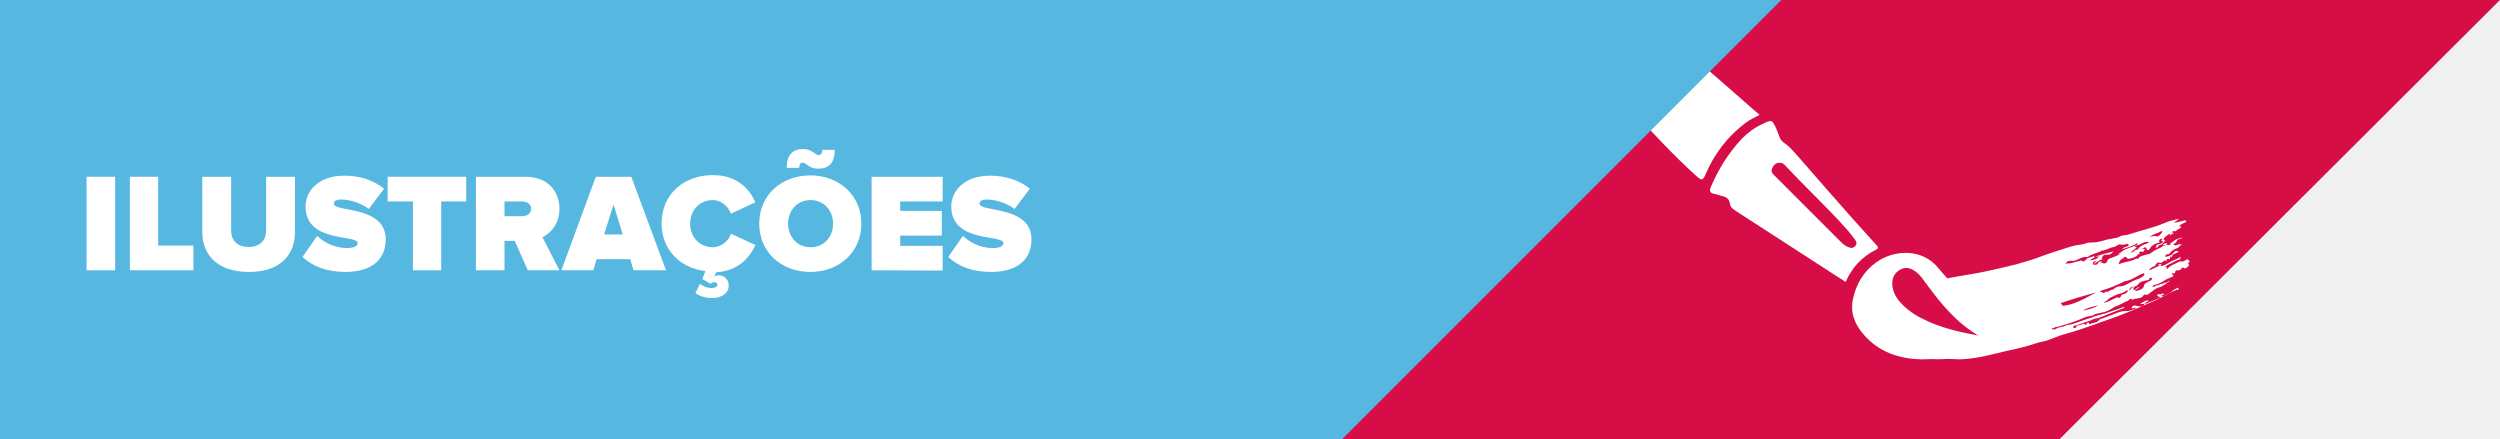
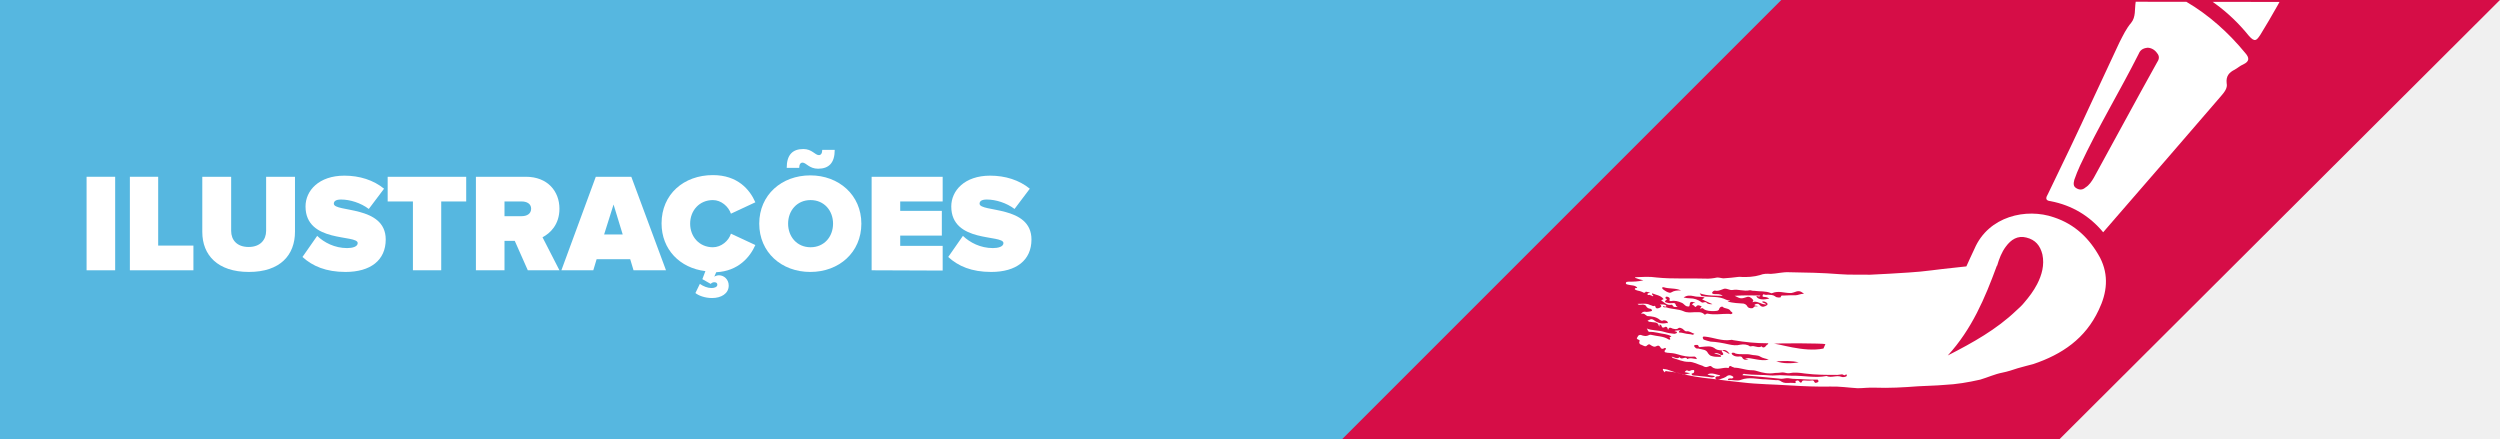
<svg xmlns="http://www.w3.org/2000/svg" xmlns:xlink="http://www.w3.org/1999/xlink" version="1.1" id="Camada_1" x="0px" y="0px" viewBox="0 0 900.9 157.9" style="enable-background:new 0 0 900.9 157.9;" xml:space="preserve">
  <style type="text/css">
	.st0{fill:#D60D47;}
	.st1{clip-path:url(#SVGID_2_);}
	.st2{fill:none;}
	.st3{fill:#FFFFFF;}
- 	.st4{fill:none;stroke:#000000;stroke-miterlimit:10;}
- 	.st5{fill:#56B7E0;}
+ 	.st4{fill:#56B7E0;}
</style>
  <polygon class="st0" points="732.4,168 422.8,168 598.5,-7.7 908.6,-7.7 " />
  <g>
-     <defs>
-       <polygon id="SVGID_1_" points="590.7,0.4 900,0.8 742.4,158.3 432.4,158.3   " />
-     </defs>
-     <clipPath id="SVGID_2_">
-       <use xlink:href="#SVGID_1_" style="overflow:visible;" />
-     </clipPath>
-     <g id="Ilustrações2_1_" class="st1">
-       <g>
-         <path class="st2" d="M759.9,108c0.5-0.6,1.4-0.8,2.2-1.2c1.1-0.6,2.5-0.8,3.7-1.4c0.2-0.1,0.3-0.2,0.5-0.4c0.1,0,0.3-0.1,0.5,0.1     c0,0.1-0.1,0.2-0.2,0.4c-0.4,0.4-0.9,0.6-1.3,0.8c-0.3,0-0.9,0.2-0.9,0.5c-0.2,0.9-0.8,0.9-1.5,0.9c0.2-0.2,0.5-0.4,0.8-0.5     c-2,0.4-3.6,2-5.6,2.2C758.7,108.9,759.3,108.5,759.9,108z" />
-         <path class="st2" d="M779.3,83.5c-0.1,0.6-1.4,1.9-1.9,1.7c-0.9-0.3-1.7-0.1-2.6,0.2c1.2-1.1,2.8-1.2,4.1-2.1     C779.1,83.2,779.2,83.3,779.3,83.5z" />
-         <path class="st2" d="M750.6,111.8c1.7-0.9,3.6-1.4,5.5-1.9C754.5,111.1,752.5,111.6,750.6,111.8z" />
-         <path class="st2" d="M774.7,101.2c-0.6,0.4-1.8,0.6-1.8,1.7c-0.1,0.2-0.3,0.8-0.5,0.8c-0.6,0.4-1.3,0.8-2.1,0.9     c-0.2,0-0.3,0-0.5-0.1c0-0.2,0.2-0.4,0.3-0.4c0.3-0.2,0.9-0.5,1.2-0.9c-0.7,0.2-1.2,0.4-1.5,0.9c-0.1,0.1-0.4,0.4-0.7,0.1     c-0.2-0.2-0.1-0.3,0.1-0.6c0-0.1,0.2-0.2,0-0.3c-0.1-0.1-0.2,0-0.3,0c-0.5,0.4-0.9,1-1.4,1.3c0.3-1,0.8-1.6,1.8-1.7     c0.4,0,1.2-0.3,1.5-0.8c0.9-1.1,2.1-1.2,3.3-1.6c0.3-0.1,0.8,0.2,0.8-0.5c0-0.2,0.4-0.4,0.6-0.4c0.1,0,0.2,0,0.4,0.2     c0.1,0.3-0.1,0.6-0.3,0.7C775.1,101.1,774.9,101.1,774.7,101.2z" />
-         <path class="st2" d="M771.1,100.3c-1.5,0.6-3,1.4-4.4,2c-0.9,0.5-1.7,0.8-2.9,0.9c-0.7-0.1-1.6,0.2-2.2,1.1     c0,0.1-0.2,0.1-0.3,0.1c-0.9,0.1-1.7,1.3-2.8,0.8c-0.4,0.8-0.9,0.6-1.3,0.1c-0.1-0.1-0.3,0-0.5-0.2c0.1-0.1,0.1-0.1,0.2-0.2     c2.9-0.8,5.5-2,8.2-3.2c0.2-0.1,0.4-0.3,0.7-0.3c2.4-0.3,4.2-1.9,6.2-2.7c0.2-0.1,0.4-0.3,0.6,0c0.1,0.2,0.1,0.4-0.1,0.7     C772.1,99.6,771.6,100.1,771.1,100.3z" />
-         <path class="st2" d="M770,89.2c-0.2-0.2-0.4,0-0.7-0.3c0.9-0.5,1.9-0.6,2.6-1.1c0.8-0.5,1.5-0.8,2.6-0.4c-0.5,0.3-1,0.5-1.5,0.7     c-1,0.3-1.9,0.8-2.5,1.7c-0.1,0.1-0.3,0.2-0.5,0.3c-0.5-0.1-0.7,0.3-0.9,0.5c-0.3,0.5-0.9,0.6-1.3,0.7     C768.5,90.5,769.2,89.8,770,89.2z" />
+     <g>
+       <defs>
+         <polygon id="SVGID_1_" points="590.7,0.4 900,0.8 742.4,158.3 432.4,158.3    " />
+       </defs>
+       <clipPath id="SVGID_2_">
+         <use xlink:href="#SVGID_1_" style="overflow:visible;" />
+       </clipPath>
+       <g id="Ilustrações2_1_" class="st1">
        <g>
-           <path class="st3" d="M614.5,63.1c-1,2.2-1.6,1.7-2.9,0.6c-8.9-8-17-16.8-24.9-25.7C568,17.1,549.6-4,531.5-25.5      c-6.3-7.4-13.3-14.5-17.1-23.8c-0.1-0.8-0.1-1.5-0.3-2.2c1.4-3,2.7-3.6,5.8-2.8c2.4,0.6,4.5,1.8,6.5,3.4c4,3,7.9,6.1,11.7,9.3      c30,25.3,59.5,51.2,89,76.9c2.3,2,4.6,4.1,7,6.1c-1.8,1-3.6,1.7-5.1,2.9C622.5,49.2,617.7,55.5,614.5,63.1z" />
-           <path class="st3" d="M665.1,101.6c-1.5-1-2.8-1.8-4.2-2.7c-11.8-7.6-23.5-15.2-35.1-22.7c-1.1-0.7-2.3-1.5-2.4-2.8      c-0.3-1.9-1.4-2.5-3-2.8c-0.9-0.2-1.6-0.6-2.5-0.7c-1.8-0.3-2-1.2-1.3-2.7c2.7-6.3,6.3-12.1,11-17.1c2.2-2.3,4.7-4.1,7.5-5.4      c3.5-1.7,3.5-1.6,5.1,1.9c0.8,1.7,1,3.7,2.6,4.8c1.7,1.1,2.9,2.5,4.3,4c3.7,4.2,7.3,8.4,11,12.6c5.9,6.8,11.9,13.5,17.9,20.1      c0.7,0.7,1.3,1.4-0.2,2C670.9,92.6,667.3,96.5,665.1,101.6z M668.5,86.4c-0.8-1.1-1.6-2.1-2.5-3.2c-7.3-8.3-15.3-15.6-22.7-23.6      c-0.6-0.7-1.3-1.1-2.7-0.9c-0.8,0.2-1.6,0.9-2,2c-0.5,1.1,0,1.8,0.8,2.5c8.1,8,16,16.1,24.1,24.1c0.7,0.7,1.7,1.5,2.7,1.8      c0.9,0.4,1.7,0.3,2.4-0.5C669.2,88,669.1,87.3,668.5,86.4z" />
-           <path class="st3" d="M784.6,103.8c-1.1,0.4-1.9,1.3-2.9,1.8c-2.7,1.6-5.4,2.9-8.3,4.1c-2.4,1.1-4.9,2.1-7.3,3.1      c-3.8,1.6-7.8,2.8-11.8,4.3c-3.3,1.2-6.6,2.3-9.9,3.2c-2.3,0.6-4.4,1.6-6.7,2.4c-1.4,0.4-2.9,0.6-4.3,1.1      c-3.5,1.2-7.2,2-10.9,2.8c-2.2,0.5-4.3,1.1-6.7,1.6c-3,0.7-6.1,1.1-9.3,1.3c-2,0-4.1-0.3-6-0.1c-1.5,0.1-2.8,0.1-4.2,0      c-1.5,0-2.8,0.1-4.2,0.1c-7.9-0.3-14.9-2.6-20.3-8.7c-3.3-3.7-5.1-7.9-4.1-12.9c1.2-5.6,3.9-10.2,8.6-13.5      c6.1-4.3,16.2-5.1,22.1,2.1c1.1,1.3,2.2,2.5,3.3,3.8c1.1-0.2,2.2-0.4,3.3-0.6c3.8-0.7,7.6-1.2,11.5-2.1c3.3-0.7,6.6-1.5,9.9-2.3      c2.5-0.8,5.1-1.4,7.5-2.3c4.2-1.6,8.3-2.9,12.5-4.2c1.5-0.5,3.1-0.5,4.6-0.9c0.9-0.3,1.8-0.6,2.7-0.5c1.7,0,3.4-0.4,5-0.9      c0.2-0.1,0.4-0.1,0.7-0.2c1.1-0.2,2.5-0.4,3.7-0.7c0.4-0.1,0.9-0.5,1.5-0.7c1-0.1,2.1-0.2,3.1-0.6c4-1.3,8.1-2.2,12-3.8      c1.7-0.8,3.5-1.2,5.3-1.6c0,0,0,0.1,0.1,0.1c-0.6,0.5-1.2,0.9-1.9,1.2c1.4,0,2.6-0.4,3.8-0.7c0.2,0,0.7-0.3,0.8,0.2      c0.1,0.3-0.3,0.4-0.5,0.5c-0.6,0.4-1.7,0.6-2,1.4c0.2,0.2,0.5-0.3,0.7,0.2c0,0.1-0.1,0.1-0.1,0.2c-0.4,0.4-1,0.6-1.4,0.9      c-0.3,0.1-0.5,0.8-1.1,0.3c-0.1,0-0.5,0.3-0.9,0.5c0.1,0.3,0.6-0.2,0.7,0.3c0,0.4-0.4,0.1-0.5,0.3c-0.2,0.1-0.4,0.3-0.6,0.5      c0,0.1-0.1,0.1-0.2,0c0-0.2,0.4-0.4,0.1-0.7c-0.8,0.7-2,1.1-2.4,2.3c0.2,0,0.5,0.1,0.7,0.1c-0.6,0.8-1.1,1.8-2.3,1.9      c-0.1,0-0.2,0.1-0.2,0.2c-0.1,0.6-0.5,0.6-1.1,0.8c0-0.2,0.4-0.3,0.3-0.6c0-0.4,0-0.4,0.3-0.6c0.6-0.2,1.2-0.2,1.7-0.6      c0.3-0.2,0.9-0.5-0.1-0.8c-0.2-0.1,0-0.2,0-0.2c0.1-0.1,0.3-0.1,0.1-0.5c-0.1-0.1-0.3-0.1-0.4,0c-0.3,0.2-0.8,0.5-0.4,1      c0.1,0.2-0.1,0.3-0.3,0.4c-1,0.1-1.8,0.6-2.5,1.2c-0.5,0.4-0.6,1.1-1.1,1.3c-0.3,0.1-0.5,0.4-0.7-0.2c-0.2-0.7-0.6-0.9-1.4-0.3      c-0.2,0.2-0.4,0.4-0.9,0.5c0.4-0.1,0.7-0.3,0.9-0.3c0.2-0.1,0.4-0.1,0.7,0.2c0.1,0.3-0.3,0.2-0.4,0.6c0,0.2-0.3,0.4-0.4,0.3      c-0.6-0.5-1,0.1-1.4,0.3c0.1,0.2,0.4,0.2,0.5,0.5c-0.5-0.1-0.7-0.1-0.9,0.3c-0.6,0.7-1.5,1-2.4,1.2c-0.3,0-1.1,0.4-1.4-0.1      c-0.4-0.6-1-0.4-1-0.4c-0.4,0.8-1.6,0.8-1.7,1.8c-0.1,0.1-0.4,0.4-0.3,0.6c0.2,0.2,0.6,0.1,0.8-0.1c1.8-0.6,3.8-0.7,5.5-1.7      c0.3-0.1,0.7,0.3,0.8-0.1c0.6-0.9,1.5-0.9,2.3-1.2c0.9-0.2,2-0.4,2.6-1c1.2-1,2.7-1.3,4-2.2c0.2-0.2,0.9-0.1,0.8-0.5      c-0.1-0.3-0.4,0.4-0.8,0.2c0,0-0.1,0-0.1-0.1c0.3-0.6,0.9-0.6,1.5-0.8c-0.3,0.5-0.3,0.7,0.3,0.8c0.4,0,1.1,0.1,1-0.7      c0-0.2,0.2-0.2,0.3-0.2c0.3,0,0.5-0.4,0.9-0.6c0.7-0.7,2-0.9,3-1.2c-0.2,0.4-0.5,0.4-0.9,0.5c-0.4,0-1,0.4-1,0.6      c-0.2,0.7-0.6,0.9-1,1.1c-0.1,0-0.2,0.2-0.2,0.4c0,0.2,0.2,0.2,0.4,0.2c0.3,0,0.8-0.1,1.1-0.2c0.5-0.3,1-0.4,1.5,0.2      c-0.8-0.2-1,0.6-1.4,0.9c-1.1,0.4-2.2,0.8-2.9,1.9c-0.1,0.1-0.4,0.4-0.5,0.4c-0.5-0.1-0.8,0.1-1.1,0.4c-0.1,0.1-0.2,0.2-0.2,0.4      c0,0.2,0.2,0.2,0.3,0.1c1.3-0.1,2.3-0.7,3-1.7c0.6-0.7,1-0.2,1.6-0.3c-0.2,0.4-0.4,0.5-0.7,0.6c-0.6,0.4-1.8,0.4-1.7,1.6      c0,0-0.1,0-0.2,0.1c-0.1-0.2,0.2-0.5-0.1-0.4c-0.2-0.1-0.4,0.4-0.4,0.5c0.1,0.4-0.2,0.5-0.5,0.5c-0.6-0.2-0.9,0.1-0.8,0.9      c-0.5-0.8-0.9-0.3-1.2,0c-0.5,0.3-1,0.6-1.6,0.3c-0.3-0.1-0.6,0.2-0.8,0.4c-0.3,0.2-0.4,0.9-0.9,1c-0.8,0.1-1.2,0.8-1.8,1.2      c0.4,0.2,0.6,0.1,0.8-0.1c0.8-0.3,1.5-0.7,2.3-1.1c0.2-0.1,0.7-0.1,0.6-0.4s-0.5-0.2-0.6-0.4c0.5,0.2,1-0.2,1.6-0.1      c-0.2,0.2-0.7,0.3-0.5,0.6c0.2,0.2,0.5,0.1,0.7,0.1c0.9-0.3,1.6-0.7,2.4-1.2c1.4-0.9,3.1-1.2,4.2-2.2c-0.3,0.2,0,0.9-0.5,1.1      c-1.3,0.3-2.5,1.2-3.7,1.7c-0.5,0.3-1,0.5-1.4,1c0.2,0.2,0.6,0,0.5,0.2c-0.2,0.8,0.4,0.4,0.5,0.2c1-1.1,2.6-1.5,3.8-2.2      c0.2-0.1,0.3-0.2,0.6-0.2c0.8,0.2,1.5-0.1,2.1-0.6c0.3-0.2,0.8-0.1,1,0.3c0.4,0.2,0.3,0.5-0.2,0.8c-0.2,0.2,0,0.3,0.2,0.6      c0.1,0.3-0.1,0.6-0.3,0.7c-0.4,0.3-0.9,1-1.4,0.6c-0.6-0.3-0.7-0.2-1,0.2c-0.4,0.4-0.7,0.8-1.4,0.6c-0.5-0.1-0.7,0.1-0.8,0.5      c-0.1,0.5-0.3,0.7-0.9,0.6c-0.1-0.1-0.3,0-0.4,0.1c-0.1,0.1,0.1,0.2,0.2,0.3c0.2,0.1,0.4,0.2,0.4,0.5c0,0.2-0.3,0.2-0.5,0.4      c-1,0.4-1.8,0.7-2.6,1.2c-1.2,0.8-2.5,1.5-3.9,1.7c-0.2,0-0.5,0.4-0.5,0.8c0.9-0.3,1.5-0.9,2.4-0.7c0.1-1,1.6,0,1.7-1      c0.8,0.4,1.3-0.3,2-0.7c0,0.2-0.1,0.2-0.2,0.4c-1.2,0.7-2.1,1.7-3.7,2.1c-1.2,0.3-2.2,1.4-3.2,2c-0.4,0.4-0.7,0.7-1.4,0.6      c-0.3-0.1-0.7-0.1-0.9,0.3c-0.9,1.4-2.8,0.8-4,1.5c0,0.1-0.2,0-0.2-0.1c-0.4-0.5-0.6-0.2-0.9,0.1c-0.1,0.1-0.3,0.2-0.5,0.4      c-1.3,0.4-2.5,1.3-3.8,1.8c-0.4,0.1-1,0.3-1.5,0.7c-1.4,0.9-2.7,1.6-4.4,1.8c-0.6,0.2-1.2,0.3-1.8,0.4c-0.6,0.2-1,0.6-1.6,0.7      c-1.3,0.1-2.6,0.6-3.9,1.2c-2.6,1.1-5.3,1.9-8,2.7c-0.4,0.1-0.9,0.1-1.2,0.2c-0.3,0.1-0.5,0.7-1,0.3c-0.1,0-0.2,0.1-0.2,0.2      c0,0.2,0.1,0.2,0.2,0.3c0.5,0.1,1,0,1.3-0.2c1.2-0.9,2.6-0.4,3.7-1.3c3-0.3,5.7-1.8,8.6-2.6c1-0.3,1.9-0.7,2.9-1      c0.8-0.2,1.8-0.4,2.4-0.6c2-0.8,4.2-1.3,6.3-2.2c0.2-0.1,0.5-0.3,0.8,0.1c-1.1,0.4-2,0.8-3.1,1.2c-2.1,0.8-4.2,1.7-6.3,2.5      c-0.6,0.2-1.2,0.1-1.8,0.4c-1.3,0.7-2.8,1-4.1,1.5c-1,0.4-1.9,0.6-2.8,0.9c-0.2,0-0.4,0.1-0.4,0.5c0,0.2,0.3,0.3,0.6,0.3      c0.2,0,0.4,0,0.5-0.4c0-0.3,0.2-0.5,0.5-0.5c0.8-0.1,1.3-0.4,2-0.6c0.2,0,0.3-0.1,0.5,0.1c0.3,0.4,0.5,0.4,0.7-0.1      c0.1-0.3,0.4-0.5,0.6-0.4c0.1,0,0.3,0,0.3,0.1c-0.1,0.7,0.4,0.3,0.6,0.3c0.3-0.1,0.7-0.3,1.1-0.3c0.6-0.2,1.2-0.3,1.7-0.8      c0.4-0.5,0.7-0.7,1.3-0.8c0.9-0.3,1.8-0.7,2.6-1c2.1-0.6,3.9-1.9,6.3-1.7c1,0.1,1.9-0.6,3-0.8c0.1,0,0.1-0.1,0.2-0.2      c0-0.2-0.1-0.2-0.4-0.2c-0.2,0-0.4,0.1-0.6,0.2c-0.2,0-0.6-0.1-0.4-0.4c0.3-0.4,0.7-0.7,1.3-0.6c0.7,0.3,1.4,0.3,2.2,0.3      c0.3,0,1-0.2,1-0.5c0-0.6-0.6-0.4-1-0.3c-0.1,0-0.2,0-0.4-0.2c1-0.4,1.7-1.3,3.1-1.1c-0.5,0.6-1.3,0.6-1.7,1      c0.7,0.3,1.2-0.1,1.8-0.4c1.2-0.4,2.3-1,3.5-1.4c0.1,0,0.3-0.1,0.3-0.4s-0.2-0.2-0.4-0.2c-0.3,0-0.5-0.4-0.5-0.6      c0-0.2,0.3-0.2,0.7-0.3c0.5,0.1,0.7,0.1,1-0.2c0.2-0.1,0.4-0.1,0.8,0.2c-0.4,0.3-0.8,0.4-1.3,0.7c0.9,0,1.7,0,2.2-0.5      c1-0.7,2.3-1.2,3.4-1.7c0.2-0.1,0.5-0.3,0.7,0.1C785.3,103.5,784.8,103.6,784.6,103.8z M694.2,102.3c0-0.1-0.1-0.2-0.2-0.2      c-1-1.5-2.1-3-3.5-4.1c-1.8-1.4-3.8-2-5.8-0.8c-2.1,1.2-2.9,3-2.8,5.4c0.2,2.8,1.6,5.1,3.5,7c1.4,1.5,2.9,2.6,4.6,3.7      c0.7,0.5,1.7,1,2.5,1.4c6.3,3.3,13.2,4.9,20.4,6.2C704.9,116.2,699.4,109.4,694.2,102.3z M777.3,85.2c0.5,0.2,1.8-1.2,1.9-1.7      c0-0.2-0.1-0.3-0.4-0.2c-1.3,0.9-3,1-4.1,2.1C775.6,85.1,776.4,84.9,777.3,85.2z M769.1,90.5c0.2-0.4,0.4-0.5,0.9-0.5      c0.2,0,0.4-0.1,0.5-0.3c0.6-0.8,1.5-1.4,2.5-1.7c0.4-0.1,1.1-0.4,1.5-0.7c-1-0.3-1.7-0.1-2.6,0.4c-0.9,0.6-1.9,0.6-2.6,1.1      c0.1,0.3,0.5,0.1,0.7,0.3c-0.7,0.6-1.4,1.3-2.2,1.9C768.3,91,768.8,90.8,769.1,90.5z M743.4,110.2c5.2-0.4,11.1-4.7,12.2-4.8      c-1.2,0.1-12.6,3.5-13,3.9L743.4,110.2z M767.2,104.8c0.5-0.4,0.8-1,1.4-1.3c0.1-0.1,0.2-0.2,0.3,0c0.1,0.2,0,0.2,0,0.3      c-0.1,0.1-0.2,0.4-0.1,0.6c0.2,0.2,0.6,0.1,0.7-0.1c0.4-0.5,0.8-0.7,1.5-0.9c-0.4,0.5-0.9,0.6-1.2,0.9c-0.1,0-0.3,0.1-0.3,0.4      c0,0.2,0.2,0.2,0.5,0.1c0.8-0.2,1.4-0.4,2.1-0.9c0.2-0.1,0.4-0.6,0.5-0.8c0.1-1.1,1.1-1.3,1.8-1.7c0.2-0.2,0.6-0.2,0.8-0.4      c0.2-0.2,0.3-0.5,0.3-0.7c0-0.2-0.2-0.2-0.4-0.2c-0.3,0.1-0.7,0.1-0.6,0.4c-0.1,0.7-0.5,0.4-0.8,0.5c-1.2,0.3-2.5,0.3-3.3,1.6      c-0.3,0.4-1,0.6-1.5,0.8C768.1,103.2,767.4,103.8,767.2,104.8z M763.7,106.9c-0.2,0.2-0.5,0.4-0.8,0.5c0.7,0.1,1.3-0.1,1.5-0.9      c0.1-0.3,0.6-0.5,0.9-0.5c0.4-0.1,1-0.4,1.3-0.8c0.1,0,0.2-0.2,0.2-0.4c-0.1-0.2-0.2-0.2-0.5-0.1s-0.3,0.2-0.5,0.4      c-1.2,0.7-2.7,0.8-3.7,1.4c-0.6,0.4-1.7,0.6-2.2,1.2c-0.5,0.6-1.3,0.9-1.9,1.4C760.1,108.9,761.7,107.4,763.7,106.9z       M761.3,104.4c0.1,0,0.3-0.1,0.3-0.1c0.5-0.7,1.4-1,2.2-1.1c1.1,0,2-0.4,2.9-0.9c1.4-0.8,2.9-1.5,4.4-2c0.5-0.3,1-0.6,1.5-1      c0.1-0.1,0.2-0.4,0.1-0.7c-0.2-0.2-0.3-0.1-0.6,0c-2.1,0.8-3.9,2.4-6.2,2.7c-0.2,0-0.4,0.1-0.7,0.3c-2.7,1.3-5.4,2.4-8.2,3.2      c-0.1,0-0.2,0-0.2,0.2c0.1,0.2,0.3,0.1,0.5,0.2c0.5,0.4,1.1,0.6,1.3-0.1C759.6,105.5,760.4,104.4,761.3,104.4z M756.1,110      c-1.9,0.5-3.9,0.9-5.5,1.9C752.5,111.6,754.5,111.1,756.1,110z M754.5,93c-0.4,0.1-0.9,0.3-1.3,0.8c1.3-0.1,2.8-0.4,3.1-1.5      c-0.4-0.2-0.5,0.5-1.1,0.1c2.2-0.7,4.3-1.3,6.5-1.8c-1.3,1.2-1.4,1.2-2.8,1.2c-0.7-0.1-1.1,0.3-1.4,1c-0.2,0.4,0,0.4,0.3,0.7      c-1.4-0.1-1.9,1.2-3.3,1.6c0.3-0.6,0.8-0.5,0.8-1c-0.4,0-0.8,0.2-1,0.5c-0.1,0.1-0.3,0.4-0.1,0.6c0.1,0.2,0.3,0.1,0.6,0.2      c0.7,0.1,1.1-0.1,1.4-0.8c0.2-0.4,0.8-0.5,1.3-0.3c-0.2,0.4-0.7,0.3-0.7,0.6c0.3,0,0.6-0.4,1.2,0c0.2,0.2,1.1-0.1,1.3-0.6      c0.2-0.7,0.4-0.9,0.8-1.1c1.2-0.4,2.5-0.9,3.8-1.6c-0.2-0.2-0.4,0.1-0.6-0.1c0.3-0.1,0.7-0.3,0.9-0.5c1.6-1.5,3.7-1.7,5.6-2.6      c0.3-0.1,0.3-0.1,0.5-0.9c-1.8,1.3-3.7,1.7-5.6,2.3c0.5-0.7,1.2-0.8,1.8-1c0.3-0.1,0.7-0.3,0.6-0.5c0-0.3-0.6-0.5-0.9-0.4      c-0.6,0.4-1.3,0.3-2.1,0.2c-0.9-0.2-1.5,0.8-2.3,0.9c-1.6,0.2-2.7,1.2-4.3,1.3c-0.3,0-0.6,0.4-1.1,0.5c-1.3,0.6-2.8,0.8-3.9,1.7      c-0.1,0-0.2,0.2-0.4,0.1c-1.7-0.2-3,0.9-4.4,1.3c-0.3,0.1-0.4,0.1-0.9,0.1c-1.4-0.1-1.8,0-2.5,1.1c0.8-0.3,1.6-0.1,2.2-0.3      c1-0.3,2-0.6,3-0.8c0.2,0,0.6-0.4,0.9,0.2c0,0.1,1-0.1,1.3-0.6c0.4-0.6,1-0.7,1.6-0.9c0.3,0,0.7-0.1,1-0.4c0.1,0,0.3-0.2,0.3,0      C755,92.8,754.7,92.9,754.5,93z" />
+           <path class="st2" d="M634.2,129c-0.9-0.6-2.2-0.5-3.4-0.7c-1.7-0.4-3.6-0.1-5.5-0.4c-0.3-0.1-0.5-0.1-0.8-0.3      c-0.1,0-0.4,0-0.6,0.3c0,0.1,0.2,0.2,0.4,0.5c0.7,0.4,1.4,0.4,2,0.6c0.4-0.1,1.3-0.1,1.4,0.3c0.6,1.1,1.4,0.9,2.3,0.6      c-0.3-0.2-0.8-0.3-1.3-0.4c2.8-0.2,5.6,1.3,8.3,0.8C636.2,129.8,635.2,129.5,634.2,129z" />
+           <path class="st2" d="M598.9,103.9c0.4,0.8,2.6,2,3.2,1.5c1.1-0.7,2.2-0.8,3.5-0.7c-2-1-4.2-0.5-6.3-1.2      C599.1,103.5,599,103.6,598.9,103.9z" />
+           <path class="st2" d="M648.1,130.5c-2.6-0.5-5.3-0.5-8.1-0.4C642.6,131.1,645.5,131,648.1,130.5z" />
+           <path class="st2" d="M611.9,125.7c1,0.3,2.6,0.1,3.1,1.6c0.2,0.2,0.7,0.9,1,0.9c1,0.3,2,0.6,3.1,0.4c0.3-0.1,0.4-0.1,0.6-0.3      c-0.1-0.3-0.4-0.5-0.6-0.4c-0.5-0.1-1.4-0.3-1.9-0.7c1,0,1.8,0.1,2.3,0.6c0.2,0.1,0.7,0.4,1-0.1c0.2-0.3,0-0.4-0.4-0.8      c0-0.1-0.3-0.2-0.1-0.4c0.1-0.2,0.3-0.1,0.4-0.1c0.8,0.3,1.6,1,2.4,1.2c-0.8-1.2-1.7-1.8-3.1-1.6c-0.5,0.2-1.7,0.1-2.3-0.5      c-1.6-1.1-3.3-0.8-5-0.8c-0.4,0-1,0.6-1.3-0.4c-0.1-0.3-0.7-0.4-1-0.3c-0.1,0-0.3,0.1-0.5,0.4c0,0.4,0.4,0.8,0.7,0.8      C611.3,125.7,611.6,125.7,611.9,125.7z" />
+           <path class="st2" d="M616.3,123.1c2.2,0.2,4.5,0.7,6.6,1c1.4,0.3,2.6,0.4,4.2,0.1c0.9-0.4,2.2-0.4,3.4,0.6c0,0.1,0.3,0.1,0.4,0      c1.2-0.2,2.8,1.1,4,0c0.8,0.9,1.4,0.4,1.8-0.4c0.1-0.2,0.4-0.1,0.6-0.5c-0.2-0.1-0.2-0.1-0.3-0.2c-4.2,0.1-8.1-0.5-12.2-1.1      c-0.3-0.1-0.6-0.2-1-0.1c-3.3,0.5-6.3-0.9-9.3-1.2c-0.3-0.1-0.6-0.2-0.8,0.2c-0.1,0.3,0,0.6,0.4,0.9      C614.7,122.6,615.6,123.1,616.3,123.1z" />
+           <path class="st2" d="M613.5,107.9c0.2-0.3,0.5-0.2,0.8-0.7c-1.4-0.3-2.8-0.1-3.9-0.5c-1.3-0.4-2.3-0.5-3.6,0.5      c0.8,0.2,1.5,0.3,2.3,0.3c1.4,0,2.8,0.3,4,1.3c0.2,0.1,0.5,0.1,0.8,0.2c0.6-0.3,1,0.1,1.4,0.3c0.6,0.5,1.4,0.4,2,0.4      C616,109.1,614.8,108.4,613.5,107.9z" />
+           <g>
+             <path class="st3" d="M810.4,12.9c2.2,2.5,2.8,1.6,4.1-0.3c8.7-14.1,16.1-29,23.2-43.9c16.8-35.1,33.1-70.3,48.8-105.9       c5.5-12.3,12.1-24.5,13.5-38.3c-0.2-1.1-0.4-2-0.5-3c-3-3.5-5-3.7-8.8-1.5c-3,1.7-5.3,4.1-7.3,7c-4.2,5.5-8.1,11.2-12,16.9       c-30.1,45.3-59.3,91.2-88.6,136.9c-2.3,3.6-4.5,7.2-7,10.8c2.8,0.6,5.5,0.9,7.9,1.9C794.3-2.5,803.2,4,810.4,12.9z" />
+             <path class="st3" d="M757.9,83.7c1.6-1.9,3-3.5,4.5-5.2c12.8-14.7,25.4-29.3,37.9-43.8c1.2-1.4,2.5-2.9,2.1-4.7       c-0.3-2.6,0.9-3.9,2.9-4.9c1.1-0.6,1.9-1.4,3.1-1.9c2.3-1.1,2.2-2.4,0.7-4.1c-6-7.3-13.1-13.7-21.3-18.5       c-3.8-2.2-7.8-3.6-12.1-4.3c-5.3-0.9-5.3-0.8-6.1,4.5c-0.4,2.6,0.1,5.3-1.6,7.4c-1.8,2.1-2.9,4.5-4.2,7c-3.3,7-6.5,14-9.8,21       c-5.2,11.3-10.6,22.6-16,33.7c-0.7,1.2-1.2,2.4,1,2.6C746.7,74,753,77.8,757.9,83.7z M747.5,64.8c0.6-1.8,1.3-3.4,2.1-5.2       c6.5-13.9,14.3-26.7,21.1-40.2c0.5-1.2,1.3-2,3.2-2.2c1.1,0,2.5,0.6,3.4,1.9c1.1,1.3,0.7,2.4-0.1,3.6       c-7.7,13.8-15.1,27.6-22.7,41.4c-0.7,1.2-1.7,2.7-2.9,3.4c-1,0.9-2.1,1.1-3.4,0.3C747.2,67.2,747.1,66.3,747.5,64.8z" />
+             <path class="st3" d="M599.7,133c1.6,0.1,3,1,4.6,1.3c4.2,1.1,8.3,1.8,12.6,2.2c3.6,0.5,7.3,0.9,10.9,1.3       c5.7,0.7,11.5,0.7,17.4,1.1c4.9,0.3,9.7,0.5,14.4,0.4c3.3-0.1,6.5,0.4,9.8,0.6c2,0,4.1-0.3,6.2-0.2c5.1,0.2,10.4-0.1,15.6-0.5       c3.1-0.2,6.2-0.2,9.5-0.5c4.3-0.2,8.5-0.9,12.9-1.9c2.7-0.8,5.3-2,7.9-2.5c2-0.4,3.8-1,5.6-1.6c2-0.6,3.8-1,5.6-1.5       c10.4-3.5,18.8-9.2,23.6-19.5c3-6.2,3.7-12.5,0.5-18.8c-3.8-7-9.1-12.1-16.7-14.6c-9.8-3.4-23.5-0.5-28.6,11.4       c-1,2.2-2,4.2-2.9,6.3c-1.5,0.2-3.1,0.3-4.6,0.5c-5.3,0.5-10.6,1.4-16.1,1.7c-4.7,0.3-9.4,0.6-14.1,0.8       c-3.6-0.1-7.3,0.1-10.9-0.2c-6.2-0.5-12.2-0.6-18.3-0.7c-2.2-0.1-4.3,0.5-6.5,0.6c-1.3-0.1-2.6-0.1-3.8,0.4       c-2.3,0.7-4.7,0.8-7,0.7c-0.3-0.1-0.6,0-1,0c-1.5,0.2-3.5,0.4-5.2,0.5c-0.6,0-1.4-0.3-2.3-0.3c-1.4,0.3-2.9,0.5-4.4,0.4       c-5.8-0.2-11.6,0.2-17.4-0.4c-2.6-0.4-5.1-0.2-7.7-0.1c0,0,0,0.1-0.1,0.2c1,0.4,1.9,0.7,3,0.9c-1.9,0.5-3.6,0.5-5.3,0.5       c-0.3,0.1-1-0.1-1,0.6c0,0.4,0.6,0.4,0.9,0.5c1,0.3,2.5,0.1,3.2,1.1c-0.2,0.3-0.8-0.2-0.9,0.5c0,0.1,0.2,0.1,0.2,0.2       c0.7,0.4,1.6,0.4,2.2,0.7c0.4,0,1,0.9,1.6,0c0.1,0,0.8,0.2,1.4,0.3c0,0.4-0.9,0-0.8,0.7c0.2,0.5,0.6,0,0.8,0.2       c0.3,0.1,0.6,0.2,1,0.4c0,0.1,0.2,0.1,0.3-0.1c-0.1-0.3-0.7-0.4-0.4-0.9c1.3,0.6,3.1,0.7,4.1,2.1c-0.3,0.1-0.6,0.3-0.9,0.4       c1.1,0.8,2.2,2,3.8,1.6c0.1,0,0.3,0.1,0.3,0.2c0.4,0.8,0.9,0.6,1.8,0.6c-0.1-0.3-0.6-0.2-0.6-0.7c-0.2-0.5-0.2-0.5-0.6-0.7       c-0.9,0-1.7,0.2-2.5-0.1c-0.5-0.1-1.4-0.3-0.2-1.1c0.2-0.2-0.1-0.3-0.1-0.3c-0.2-0.1-0.4,0-0.3-0.6c0.1-0.2,0.4-0.2,0.5-0.2       c0.5,0.1,1.3,0.4,0.9,1.2c-0.1,0.3,0.2,0.4,0.6,0.4c1.4-0.3,2.6,0.1,3.8,0.6c0.8,0.3,1.2,1.2,2,1.3c0.4,0,0.8,0.3,0.9-0.5       c0-1,0.4-1.4,1.7-0.9c0.3,0.2,0.7,0.4,1.4,0.3c-0.6,0-1-0.1-1.3-0.1c-0.3-0.1-0.6,0-0.9,0.5c0,0.4,0.5,0.1,0.8,0.6       c0.1,0.3,0.6,0.4,0.6,0.2c0.6-0.9,1.4-0.3,2-0.1c-0.1,0.3-0.5,0.4-0.5,0.9c0.6-0.3,0.9-0.4,1.3,0.1c1.1,0.7,2.4,0.7,3.7,0.7       c0.4-0.1,1.6,0.1,1.8-0.7c0.3-1,1.2-0.9,1.2-0.9c0.8,0.9,2.4,0.4,3,1.7c0.2,0.1,0.7,0.4,0.6,0.7c-0.2,0.3-0.8,0.4-1.1,0.2       c-2.6-0.1-5.3,0.5-8-0.1c-0.4,0-0.8,0.7-1.1,0.2c-1.1-1-2.3-0.6-3.5-0.7c-1.3,0.1-2.8,0.2-3.8-0.3c-2-0.9-4.1-0.7-6.2-1.4       c-0.3-0.2-1.2,0.2-1.3-0.4c0-0.4,0.7,0.4,1.1,0c0,0,0.1,0,0.1-0.2c-0.6-0.7-1.4-0.4-2.3-0.5c0.6,0.5,0.7,0.8-0.1,1.2       c-0.5,0.2-1.4,0.6-1.6-0.5c-0.1-0.3-0.3-0.2-0.5-0.1c-0.4,0.1-0.8-0.3-1.4-0.4c-1.2-0.7-3-0.4-4.5-0.4c0.4,0.5,0.8,0.3,1.4,0.3       c0.5-0.2,1.5,0.1,1.6,0.4c0.5,0.9,1.1,1,1.8,1.1c0.1,0,0.3,0.2,0.4,0.5c0.1,0.3-0.2,0.3-0.5,0.4c-0.4,0.1-1.1,0.2-1.5,0.2       c-0.8-0.2-1.5-0.1-1.9,0.8c1-0.6,1.6,0.4,2.2,0.7c1.6,0.1,3.2,0.2,4.6,1.4c0.2,0.1,0.7,0.4,0.8,0.3c0.6-0.3,1.1-0.2,1.6,0.1       c0.2,0.1,0.3,0.2,0.4,0.5c0.1,0.3-0.2,0.3-0.4,0.2c-1.8,0.4-3.3,0-4.7-1.1c-1.1-0.7-1.4,0.1-2.2,0.2c0.4,0.5,0.7,0.5,1.2,0.5       c1,0.3,2.6-0.2,2.9,1.5c0,0,0.1,0,0.3,0.1c0.1-0.3-0.5-0.6,0-0.6c0.2-0.2,0.7,0.4,0.7,0.5c0,0.6,0.5,0.6,0.9,0.5       c0.7-0.5,1.2-0.2,1.4,0.9c0.4-1.3,1.1-0.7,1.6-0.5c0.8,0.2,1.6,0.4,2.2-0.2c0.4-0.2,0.9,0,1.2,0.2c0.5,0.1,0.9,1,1.6,1       c1.1-0.2,1.9,0.6,2.9,0.9c-0.5,0.4-0.8,0.4-1.1,0.2c-1.2-0.1-2.3-0.3-3.5-0.6c-0.3-0.1-1,0.1-1-0.3s0.6-0.5,0.6-0.8       c-0.6,0.5-1.4,0.1-2.2,0.5c0.3,0.2,1,0.1,0.9,0.6c-0.2,0.3-0.6,0.3-0.9,0.4c-1.3-0.1-2.4-0.3-3.7-0.7c-2.2-0.7-4.6-0.4-6.4-1.3       c0.5,0.1,0.3,1.2,1.1,1.3c1.8-0.1,3.8,0.6,5.6,0.8c0.8,0.2,1.5,0.3,2.3,0.8c-0.2,0.3-0.8,0.2-0.6,0.5c0.6,1-0.4,0.7-0.6,0.5       c-1.8-1.1-4-1-5.9-1.5c-0.3-0.1-0.5-0.1-0.9,0c-1,0.6-2,0.4-3,0c-0.5-0.1-1.1,0.2-1.2,0.8c-0.5,0.4-0.2,0.8,0.6,1       c0.3,0.2,0.1,0.4,0,0.9c0,0.4,0.4,0.8,0.7,0.8c0.6,0.2,1.6,1,2.1,0.3c0.7-0.6,0.9-0.5,1.4-0.1c0.7,0.4,1.2,0.8,2.1,0.3       c0.6-0.3,1-0.1,1.3,0.4c0.3,0.6,0.7,0.8,1.4,0.4c0.1-0.2,0.4-0.1,0.6,0c0.2,0.1-0.1,0.3-0.1,0.5c-0.2,0.2-0.5,0.4-0.3,0.8       c0.1,0.3,0.5,0.1,0.8,0.3c1.5,0.1,2.7,0.2,3.9,0.6c1.9,0.6,3.9,1,5.9,0.8c0.3-0.1,0.8,0.3,1,0.9c-1.3-0.1-2.3-0.6-3.5,0       c-0.5-1.3-2.1,0.6-2.7-0.7c-0.9,0.8-1.8,0.1-2.9-0.2c0.1,0.3,0.2,0.2,0.4,0.5c1.9,0.5,3.5,1.4,5.7,1.4c1.7-0.1,3.5,1,5,1.4       c0.7,0.4,1.2,0.7,2.1,0.3c0.4-0.2,0.9-0.4,1.3,0.1c1.7,1.5,4,0,5.9,0.4c0,0.1,0.3-0.1,0.2-0.2c0.3-0.8,0.7-0.5,1.2-0.2       c0.2,0.1,0.5,0.1,0.8,0.3c1.9,0,3.8,0.8,5.8,0.9c0.6,0,1.4,0,2.3,0.3c2.2,0.7,4.2,1.1,6.6,0.7c0.9,0,1.7-0.1,2.6-0.2       c0.9,0,1.6,0.4,2.4,0.3c1.8-0.4,3.7-0.2,5.7,0.1c3.9,0.5,7.8,0.5,11.7,0.5c0.6,0,1.2-0.2,1.7-0.2c0.4,0,0.9,0.7,1.4,0       c0.1,0,0.3,0.1,0.3,0.2c0.1,0.3-0.1,0.3-0.1,0.5c-0.6,0.3-1.3,0.4-1.8,0.2c-1.9-0.7-3.6,0.5-5.4-0.3c-4.1,0.8-8.3-0.2-12.5-0.1       c-1.4,0-2.8-0.2-4.2-0.2c-1.1,0-2.6,0.2-3.4,0.1c-3-0.3-6.1-0.1-9.2-0.5c-0.3-0.1-0.8-0.2-1,0.4c1.6,0.1,3,0.3,4.6,0.4       c3.1,0.3,6.2,0.6,9.4,0.9c0.9,0,1.6-0.3,2.6-0.2c2,0.4,4.1,0.2,6,0.4c1.5,0.1,2.8,0.1,4.1,0.1c0.3-0.1,0.6,0,0.7,0.5       c0.1,0.3-0.3,0.5-0.7,0.6c-0.3,0.1-0.5,0.2-0.8-0.3c-0.1-0.4-0.5-0.6-0.9-0.5c-1.1,0.2-1.9,0-2.9,0c-0.3,0.1-0.4,0-0.6,0.3       c-0.2,0.6-0.5,0.7-1,0.1c-0.2-0.4-0.7-0.5-1-0.3c-0.1,0-0.4,0.1-0.4,0.2c0.4,0.9-0.4,0.6-0.7,0.6c-0.4,0-1-0.1-1.6,0       c-0.9,0-1.7,0.1-2.6-0.4c-0.7-0.5-1.2-0.7-2-0.6c-1.3-0.1-2.7-0.2-3.8-0.3c-3,0-5.9-1-9,0.2c-1.3,0.5-2.8-0.1-4.3,0.1       c-0.1,0-0.2-0.1-0.3-0.2c-0.1-0.3,0.1-0.3,0.5-0.4c0.3-0.1,0.6,0,0.9,0c0.3-0.1,0.8-0.4,0.4-0.7c-0.6-0.4-1.2-0.7-2-0.3       c-0.8,0.7-1.7,0.9-2.8,1.3c-0.4,0.1-1.4,0.1-1.5-0.3c-0.2-0.8,0.6-0.8,1.2-0.8c0.1,0,0.3-0.1,0.5-0.4c-1.5-0.1-2.8-1.1-4.6-0.3       c0.9,0.6,2,0.3,2.7,0.7c-0.8,0.7-1.6,0.3-2.6,0.2c-1.8-0.1-3.4-0.4-5.2-0.5c-0.1,0-0.4,0-0.6-0.4c-0.1-0.4,0.2-0.3,0.5-0.4       c0.4-0.1,0.5-0.7,0.4-1c-0.1-0.3-0.5-0.1-1-0.1c-0.6,0.3-0.9,0.4-1.4,0.1c-0.3-0.1-0.6,0-1,0.6c0.6,0.2,1.2,0.2,2,0.4       c-1.2,0.3-2.3,0.7-3.1,0.2c-1.6-0.5-3.5-0.7-5.2-0.9c-0.3-0.1-0.8-0.2-0.9,0.4C598.7,132.9,599.4,132.8,599.7,133z M719.5,96       c0-0.1,0.1-0.3,0.2-0.3c0.7-2.4,1.6-4.8,3.1-6.8c1.9-2.6,4.3-4.1,7.4-3.3c3.3,0.8,5,2.9,5.8,6.1c0.8,3.8-0.2,7.4-1.9,10.7       c-1.3,2.5-2.9,4.6-4.7,6.7c-0.7,0.9-1.9,2-2.8,2.8c-7.1,6.8-15.7,11.6-24.7,16.2C710.6,118.6,715.3,107.4,719.5,96z        M602.2,105.4c-0.6,0.5-2.9-0.9-3.2-1.5c-0.1-0.3,0-0.4,0.5-0.4c2.1,0.7,4.4,0.2,6.3,1.2C604.5,104.6,603.3,104.7,602.2,105.4z        M615.2,109.3c-0.4-0.5-0.7-0.5-1.4-0.3c-0.3,0.1-0.6,0-0.8-0.2c-1.1-0.8-2.5-1.3-4-1.3c-0.6,0-1.6-0.1-2.3-0.3       c1.2-0.8,2.2-0.8,3.6-0.5c1.4,0.4,2.8,0.1,3.9,0.5c0,0.4-0.6,0.3-0.8,0.7c1.2,0.5,2.4,1.2,3.7,1.7       C616.5,109.7,615.7,109.6,615.2,109.3z M657.1,125.6c-7.1,1.5-16.6-2-18.1-1.7c1.6-0.3,18.1-0.2,18.8,0.1L657.1,125.6z        M623.3,127.6c-0.8-0.3-1.5-1-2.4-1.2c-0.2-0.1-0.3-0.2-0.4,0.1c-0.1,0.3,0.1,0.3,0.1,0.4c0.2,0.1,0.4,0.5,0.4,0.8       c-0.2,0.3-0.8,0.4-1,0.1c-0.7-0.5-1.3-0.6-2.3-0.6c0.7,0.5,1.4,0.4,1.9,0.7c0.1,0,0.4,0,0.6,0.4c0.1,0.3-0.2,0.3-0.6,0.3       c-1.1,0-2,0-3.1-0.4c-0.3-0.1-0.8-0.6-1-0.9c-0.6-1.4-2-1.3-3.1-1.6c-0.3-0.2-0.9,0-1.2-0.2c-0.3-0.2-0.6-0.5-0.7-0.8       c-0.1-0.3,0.2-0.3,0.5-0.4c0.4,0,1-0.1,1,0.3c0.4,0.9,0.8,0.3,1.3,0.4c1.7-0.1,3.4-0.6,5,0.8c0.6,0.4,1.6,0.4,2.3,0.5       C621.5,125.8,622.6,126.4,623.3,127.6z M628.8,129c0.3,0.2,0.8,0.3,1.3,0.4c-0.9,0.4-1.8,0.4-2.3-0.6c-0.2-0.4-1-0.4-1.4-0.3       c-0.6,0-1.5-0.1-2-0.6c-0.1,0-0.3-0.2-0.4-0.5c0.1-0.3,0.2-0.3,0.6-0.3c0.4,0,0.5,0.1,0.8,0.3c1.9,0.5,3.9,0,5.5,0.4       c1,0.3,2.5,0.1,3.4,0.7c0.9,0.6,2.1,0.7,3.1,1.1C634.3,130.3,631.6,128.9,628.8,129z M631,124.8c-0.1,0-0.4,0-0.4,0       c-0.9-0.7-2.3-0.8-3.4-0.6c-1.5,0.4-2.8,0.2-4.2-0.1c-2.2-0.5-4.4-0.9-6.6-1c-0.8-0.2-1.6-0.4-2.4-0.7       c-0.2-0.1-0.4-0.5-0.4-0.9c0.2-0.3,0.4-0.2,0.8-0.2c3.1,0.3,6.1,1.7,9.3,1.2c0.3-0.1,0.6,0,1,0.1c4.1,0.7,8.1,1.1,12.2,1.1       c0.1,0,0.3-0.1,0.3,0.2c-0.1,0.3-0.4,0.2-0.6,0.5c-0.5,0.7-1.2,1.2-1.8,0.4C633.7,125.6,632.2,124.4,631,124.8z M640.1,130.2       c2.7-0.1,5.5-0.3,8.1,0.4C645.5,131,642.6,131.1,640.1,130.2z M635.6,107c0.6,0,1.3,0.1,2,0.6c-1.8,0.4-3.9,0.6-4.7-0.8       c0.5-0.4,0.9,0.5,1.5-0.3c-3.2-0.1-6.2-0.1-9.3,0.1c2.2,1.1,2.3,1.1,4.2,0.5c0.9-0.4,1.6,0,2.3,0.8c0.4,0.5,0.2,0.5-0.1,1       c1.8-0.7,3,0.9,5,0.8c-0.6-0.7-1.3-0.4-1.5-1c0.5-0.2,1.1,0,1.5,0.3c0.2,0.1,0.6,0.4,0.4,0.8c-0.1,0.3-0.4,0.2-0.7,0.5       c-0.9,0.4-1.5,0.3-2.2-0.5c-0.4-0.5-1.3-0.4-1.8,0.1c0.4,0.5,1,0.1,1.2,0.5c-0.4,0.1-1-0.3-1.6,0.5c-0.2,0.3-1.5,0.3-2-0.3       c-0.5-0.9-0.9-1-1.5-1.2c-1.8-0.1-3.7-0.2-5.7-0.7c0.2-0.3,0.6,0,0.8-0.4c-0.4,0-1-0.1-1.4-0.3c-2.7-1.4-5.6-0.8-8.5-1.3       c-0.4,0-0.4,0-1-1c2.9,1,5.6,0.8,8.3,0.9c-0.9-0.7-1.9-0.6-2.8-0.6c-0.4,0-1-0.1-1-0.4c-0.1-0.4,0.6-0.9,1-0.9       c1,0.3,1.8-0.1,2.9-0.5c1.1-0.6,2.3,0.5,3.4,0.3c2.2-0.4,4.1,0.6,6.2,0.1c0.4-0.1,1,0.3,1.7,0.2c2,0.3,4,0,5.9,0.8       c0.1,0,0.3,0.2,0.6,0c2.2-0.9,4.3,0,6.4,0c0.4,0,0.6,0,1.2-0.2c1.8-0.7,2.4-0.7,3.8,0.5c-1.2-0.1-2.2,0.5-3,0.5       c-1.4,0-2.9,0-4.3,0.1c-0.3,0.1-1-0.3-1.1,0.6c0,0.1-1.4,0.3-2-0.3c-0.8-0.6-1.6-0.5-2.5-0.6c-0.4,0.1-1,0.1-1.5-0.1       c-0.1,0-0.5-0.1-0.4,0.1C634.9,106.9,635.3,106.9,635.6,107z" />
+           </g>
        </g>
      </g>
    </g>
  </g>
-   <polygon class="st5" points="-7.8,-7.6 649.5,-7.6 473.7,168.2 -7.8,168.3 " />
+   <polygon class="st4" points="-7.8,-7.6 649.5,-7.6 473.7,168.2 -7.8,168.3 " />
  <g>
    <path class="st3" d="M31.2,97.4V63.7h10.3v33.7H31.2z" />
-     <path class="st3" d="M46.8,97.4V63.7H57v24.8h12.7v8.9L46.8,97.4L46.8,97.4z" />
+     <path class="st3" d="M46.8,97.4V63.7H57v24.8h12.7v8.9H46.8L46.8,97.4z" />
    <path class="st3" d="M72.9,83.6V63.7h10.4v19.5c0,3.3,2.1,5.8,6.3,5.8c4.2,0,6.3-2.6,6.3-5.8V63.7h10.4v19.8   c0,8.4-5.3,14.5-16.6,14.5S72.9,91.9,72.9,83.6z" />
    <path class="st3" d="M109,92.6l5.3-7.6c2.5,2.4,6.3,4.4,10.8,4.4c1.9,0,3.8-0.5,3.8-1.8c0-3.2-18.8,0.1-18.8-13.2   c0-5.7,4.8-11.1,14-11.1c5.5,0,10.5,1.6,14.3,4.7l-5.5,7.3c-2.9-2.2-6.8-3.4-10-3.4c-2,0-2.6,0.7-2.6,1.5c0,3.2,18.7,0.5,18.7,12.9   c0,7.5-5.5,11.7-14.5,11.7C117.5,98,112.6,95.9,109,92.6z" />
-     <path class="st3" d="M148.8,97.4V72.6h-9.1v-8.9H168v8.9h-9v24.8H148.8z" />
+     <path class="st3" d="M148.8,97.4V72.6h-9.1v-8.9H168v8.9h-9v24.8C159,97.4,148.8,97.4,148.8,97.4z" />
    <path class="st3" d="M190.2,97.4l-4.7-10.6h-3.7v10.6h-10.3V63.7h18c7.9,0,12.1,5.3,12.1,11.5c0,5.8-3.4,8.9-6.1,10.3l6.1,11.9   H190.2z M191.4,75.2c0-1.8-1.6-2.6-3.4-2.6h-6.2v5.3h6.2C189.8,77.9,191.4,77.1,191.4,75.2z" />
    <path class="st3" d="M228.3,97.4l-1.2-4H215l-1.2,4h-11.5l12.4-33.7h12.8L240,97.4H228.3z M221.1,73.7l-3.4,10.8h6.7L221.1,73.7z" />
-     <path class="st3" d="M250.6,105.6l1.6-3.3c1.3,0.9,2.8,1.5,4.2,1.5c1.1,0,2.1-0.4,2.1-1.2c0-0.6-0.4-0.9-1.1-0.9   c-0.6,0-1,0.3-1.3,0.6l-3-1.7l1.1-2.9c-9.2-1.1-15.8-7.8-15.8-17.2c0-10.5,8-17.4,18.5-17.4c8.9,0,13.3,5.2,15.3,9.8l-8.8,4.1   c-0.9-2.6-3.5-4.9-6.5-4.9c-4.9,0-8.2,3.8-8.2,8.5c0,4.7,3.3,8.5,8.2,8.5c3,0,5.7-2.3,6.5-4.9l8.8,4.1c-1.9,4.3-6.1,9.4-14.1,9.8   l-0.7,1.6c0.5-0.3,1.1-0.5,1.7-0.5c1.8,0,3.5,1.5,3.5,3.7c0,2.9-2.7,4.5-6,4.5C254,107.4,251.7,106.5,250.6,105.6z" />
-     <path class="st3" d="M273.6,80.6c0-10.4,8.1-17.4,18.4-17.4s18.4,7.1,18.4,17.4S302.4,98,292,98S273.6,90.9,273.6,80.6z    M289.2,58.6c-0.7,0-1.2,0.6-1.2,1.9h-4.5c0-4.7,2.1-6.8,6-6.8c3.1,0,4.2,2.2,5.6,2.2c0.7,0,1.2-0.6,1.2-1.9h4.5   c0,4.7-2.1,6.8-6,6.8C291.6,60.8,290.5,58.6,289.2,58.6z M300.2,80.6c0-4.7-3.2-8.5-8.1-8.5s-8.1,3.8-8.1,8.5   c0,4.7,3.2,8.5,8.1,8.5S300.2,85.3,300.2,80.6z" />
-     <path class="st3" d="M314.1,97.4V63.7h25.6v8.9h-15.3v3.4h15v8.9h-15v3.7h15.3v8.9L314.1,97.4L314.1,97.4L314.1,97.4z" />
-     <path class="st3" d="M341.7,92.6l5.3-7.6c2.5,2.4,6.3,4.4,10.8,4.4c1.9,0,3.8-0.5,3.8-1.8c0-3.2-18.8,0.1-18.8-13.2   c0-5.7,4.8-11.1,14-11.1c5.5,0,10.5,1.6,14.3,4.7l-5.5,7.3c-2.9-2.2-6.8-3.4-10-3.4c-2,0-2.6,0.7-2.6,1.5c0,3.2,18.7,0.5,18.7,12.9   c0,7.5-5.5,11.7-14.5,11.7C350.1,98,345.3,95.9,341.7,92.6z" />
+     <path class="st3" d="M250.6,105.6l1.6-3.3c1.3,0.9,2.8,1.5,4.2,1.5c1.1,0,2.1-0.4,2.1-1.2c0-0.6-0.4-0.9-1.1-0.9   c-0.6,0-1,0.3-1.3,0.6l-3-1.7l1.1-2.9c-9.2-1.1-15.8-7.8-15.8-17.2c0-10.5,8-17.4,18.5-17.4c8.9,0,13.3,5.2,15.3,9.8l-8.8,4.1   c-0.9-2.6-3.5-4.9-6.5-4.9c-4.9,0-8.2,3.8-8.2,8.5s3.3,8.5,8.2,8.5c3,0,5.7-2.3,6.5-4.9l8.8,4.1c-1.9,4.3-6.1,9.4-14.1,9.8   l-0.7,1.6c0.5-0.3,1.1-0.5,1.7-0.5c1.8,0,3.5,1.5,3.5,3.7c0,2.9-2.7,4.5-6,4.5C254,107.4,251.7,106.5,250.6,105.6z" />
+     <path class="st3" d="M273.6,80.6c0-10.4,8.1-17.4,18.4-17.4s18.4,7.1,18.4,17.4S302.4,98,292,98S273.6,90.9,273.6,80.6z    M289.2,58.6c-0.7,0-1.2,0.6-1.2,1.9h-4.5c0-4.7,2.1-6.8,6-6.8c3.1,0,4.2,2.2,5.6,2.2c0.7,0,1.2-0.6,1.2-1.9h4.5   c0,4.7-2.1,6.8-6,6.8C291.6,60.8,290.5,58.6,289.2,58.6z M300.2,80.6c0-4.7-3.2-8.5-8.1-8.5s-8.1,3.8-8.1,8.5s3.2,8.5,8.1,8.5   S300.2,85.3,300.2,80.6z" />
+     <path class="st3" d="M314.1,97.4V63.7h25.6v8.9h-15.3V76h15v8.9h-15v3.7h15.3v8.9L314.1,97.4L314.1,97.4L314.1,97.4z" />
+     <path class="st3" d="M341.7,92.6L347,85c2.5,2.4,6.3,4.4,10.8,4.4c1.9,0,3.8-0.5,3.8-1.8c0-3.2-18.8,0.1-18.8-13.2   c0-5.7,4.8-11.1,14-11.1c5.5,0,10.5,1.6,14.3,4.7l-5.5,7.3c-2.9-2.2-6.8-3.4-10-3.4c-2,0-2.6,0.7-2.6,1.5c0,3.2,18.7,0.5,18.7,12.9   c0,7.5-5.5,11.7-14.5,11.7C350.1,98,345.3,95.9,341.7,92.6z" />
  </g>
</svg>
